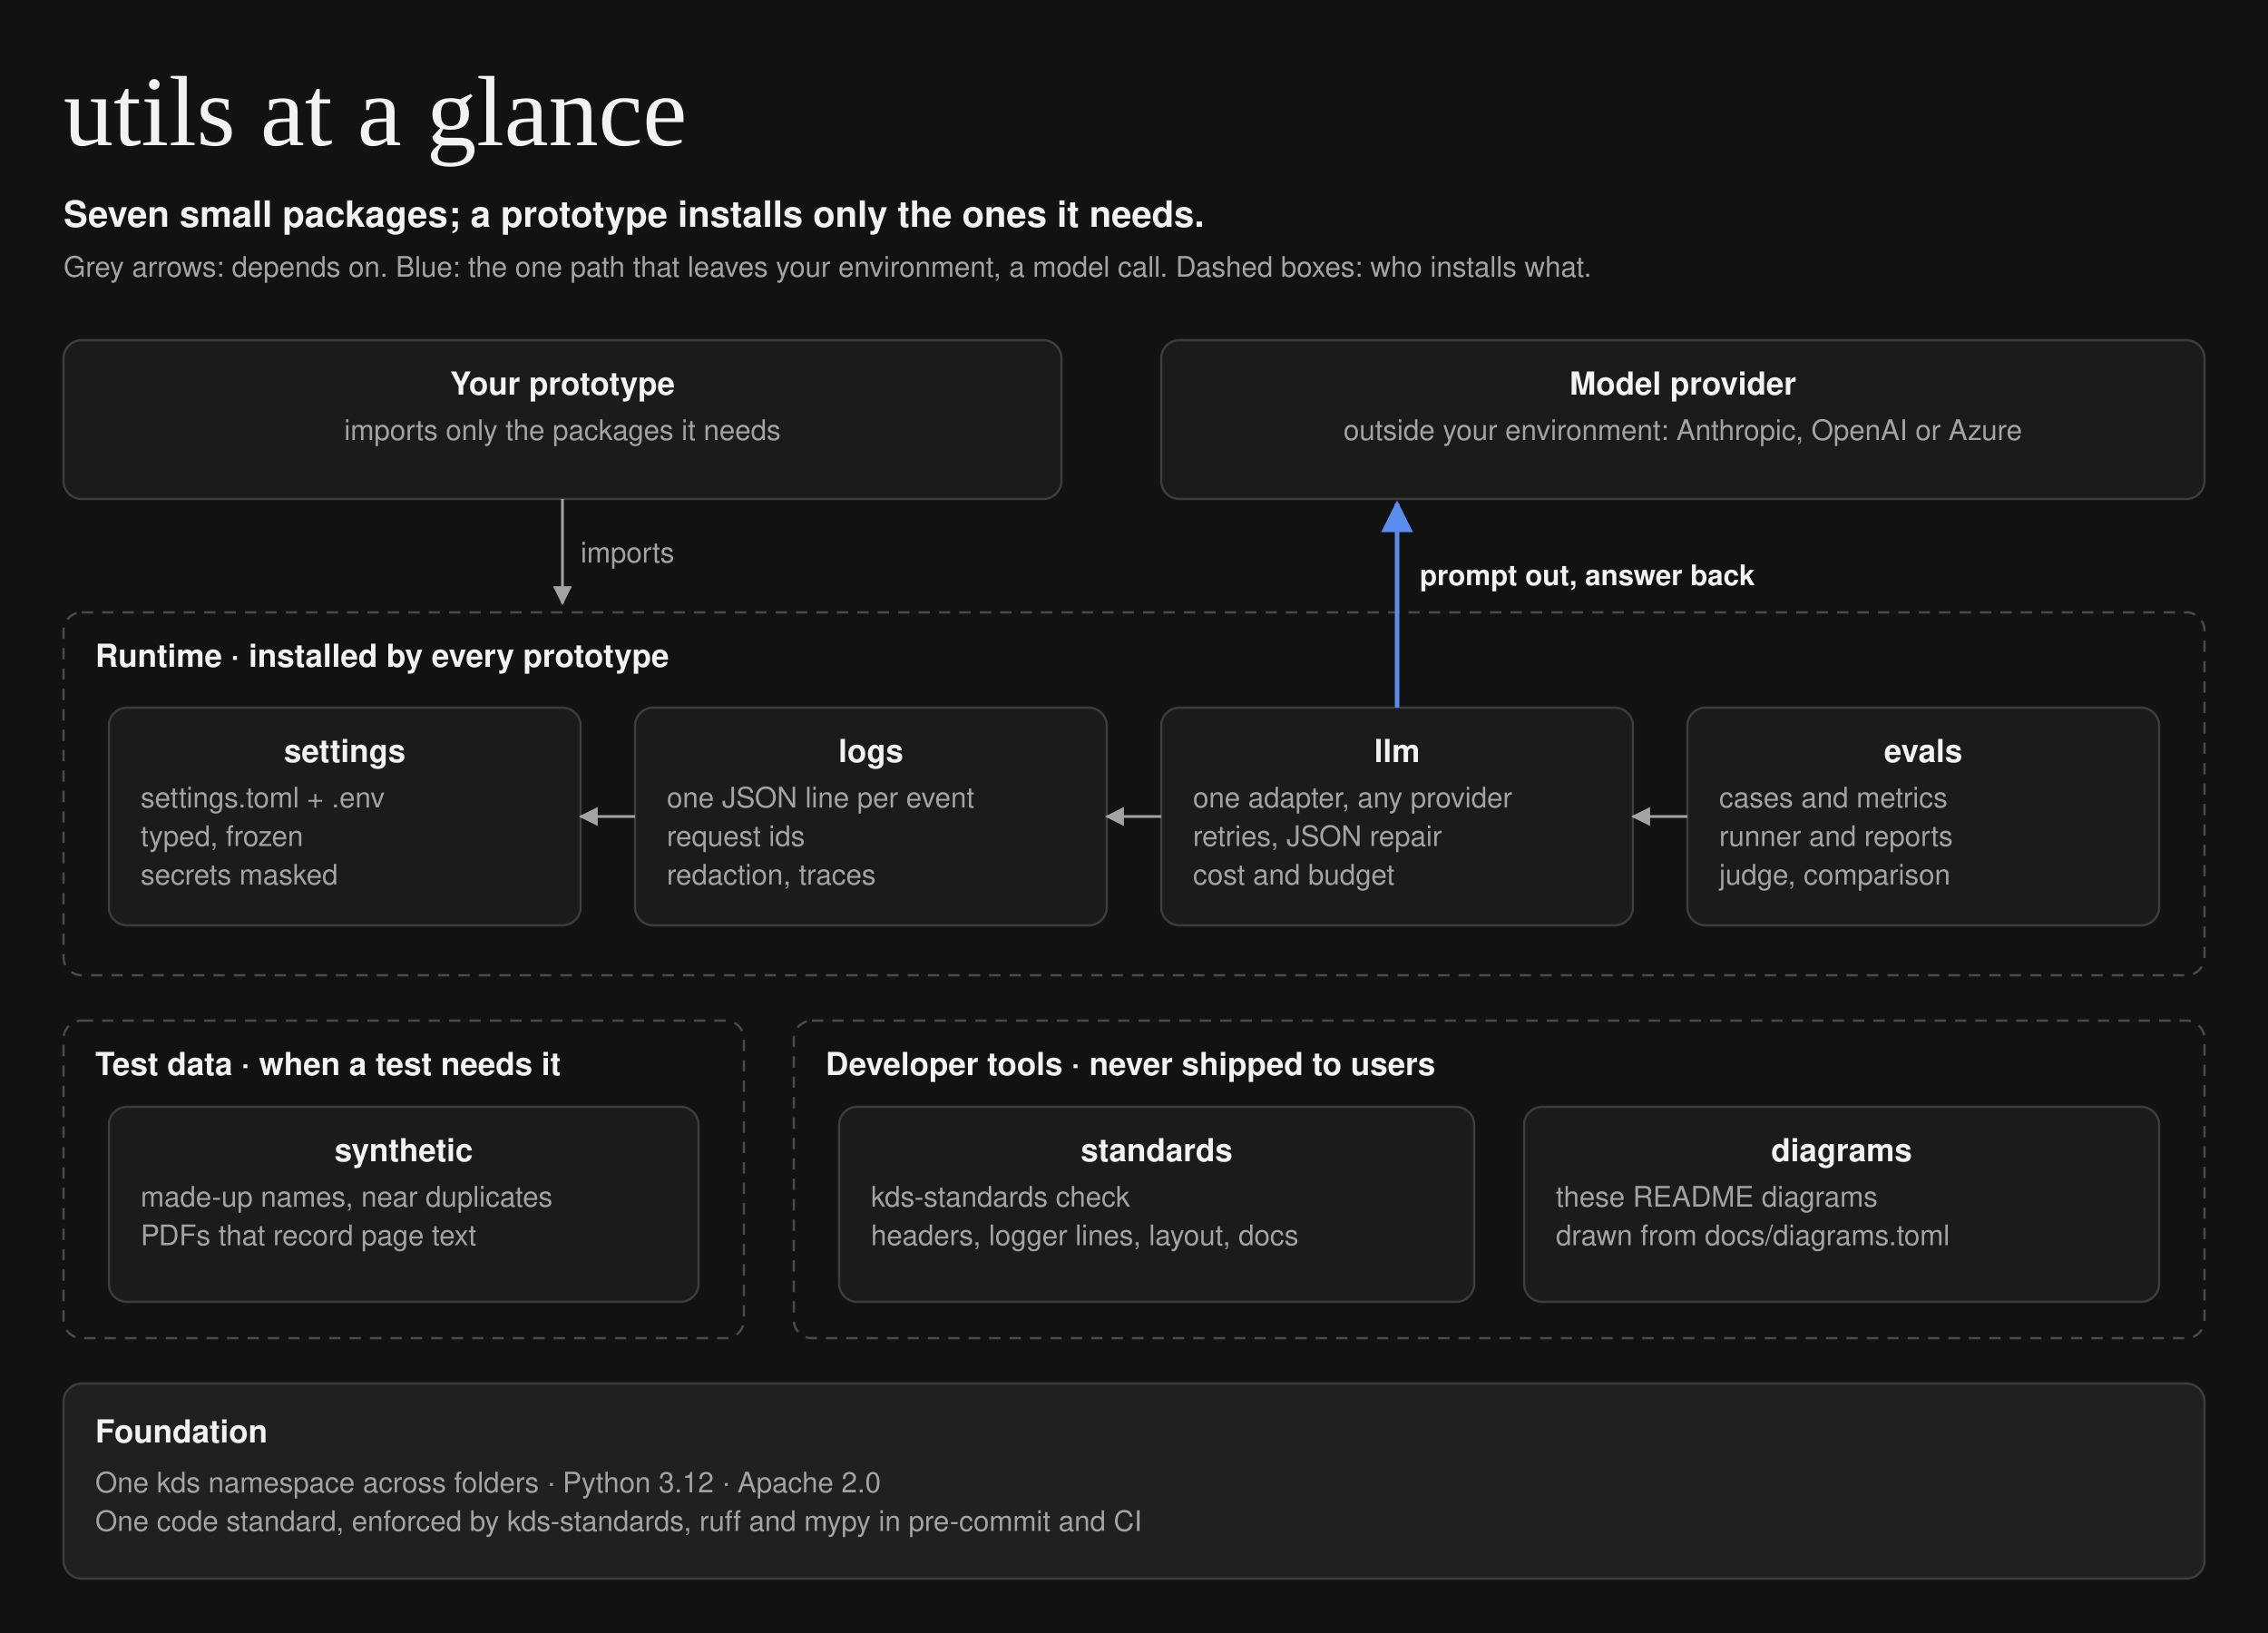
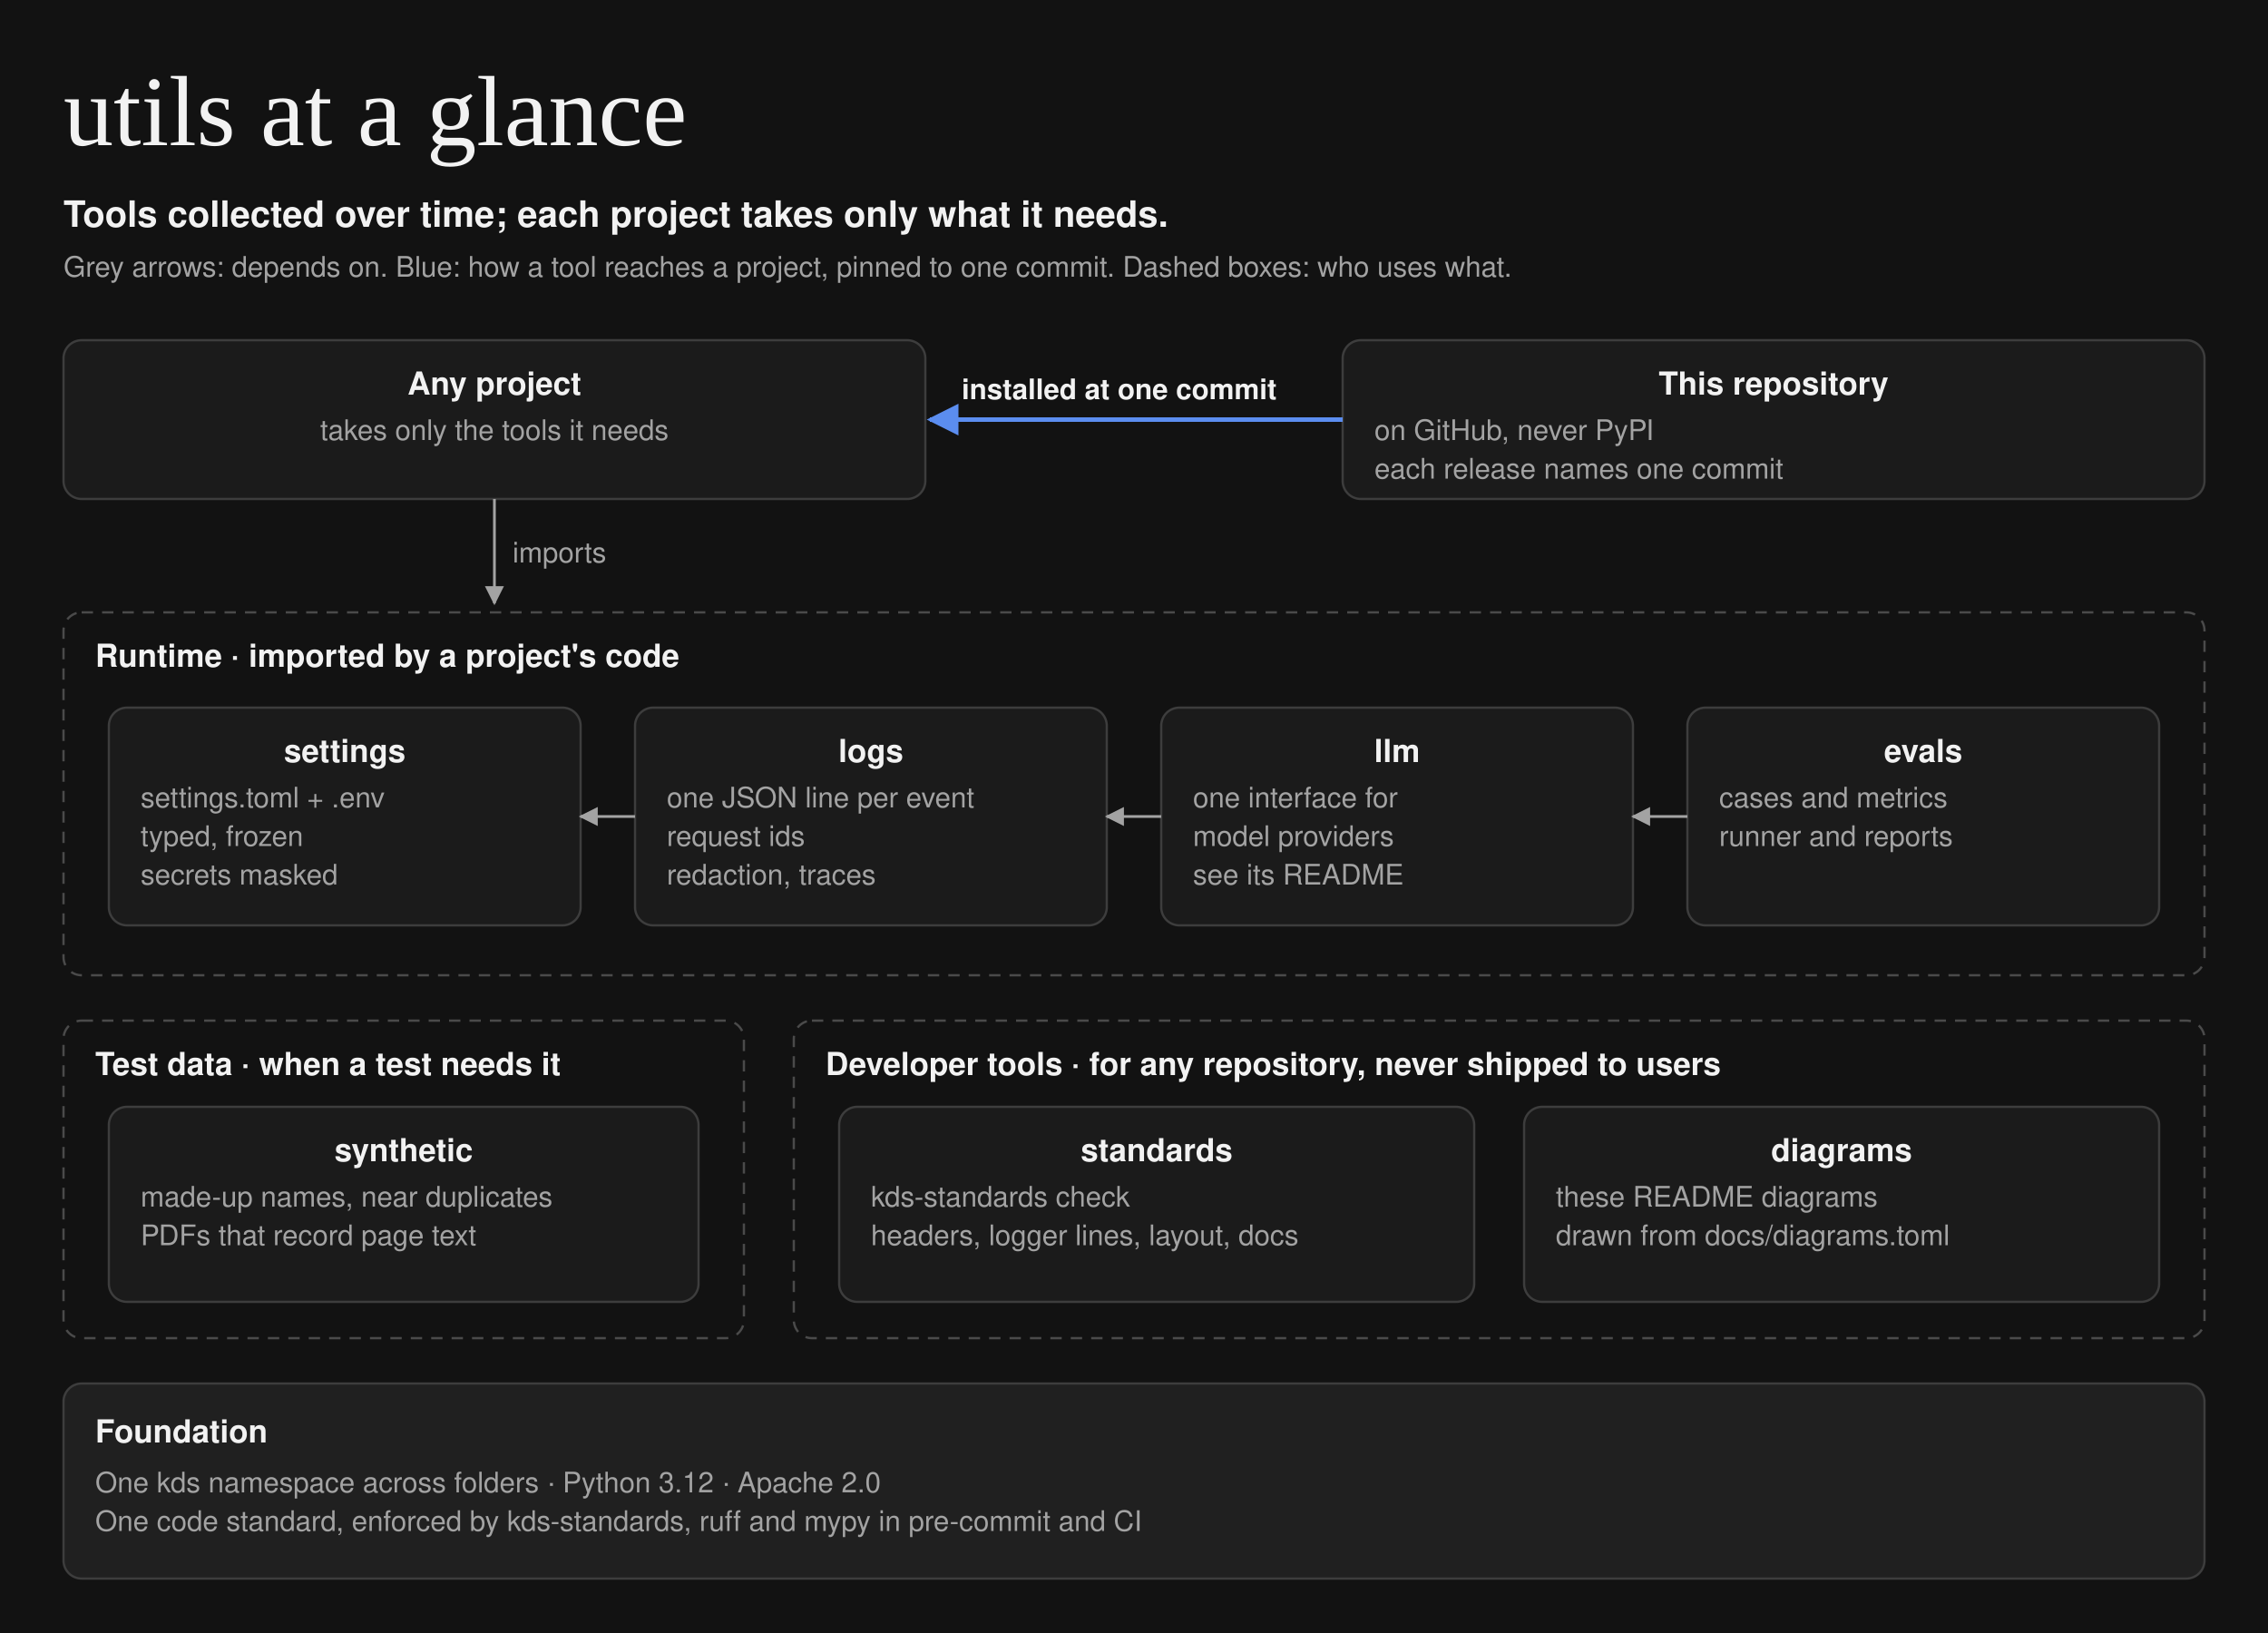
<svg xmlns="http://www.w3.org/2000/svg" width="1000" height="720" viewBox="0 0 1000 720" role="img" aria-labelledby="title desc">
  <defs>
    <marker id="plain" viewBox="0 0 10 10" refX="9" refY="5" markerWidth="7" markerHeight="7" orient="auto">
      <path d="M0 0L10 5L0 10z" fill="#a3a3a3" />
    </marker>
    <marker id="accent" viewBox="0 0 10 10" refX="9" refY="5" markerWidth="7" markerHeight="7" orient="auto">
      <path d="M0 0L10 5L0 10z" fill="#5b8def" />
    </marker>
  </defs>
  <rect width="100%" height="100%" fill="#121212" />
  <text x="28" y="64" font-family="Georgia, 'Times New Roman', serif" fill="#f2f2f2" font-size="44">utils at a glance</text>
-   <text x="28" y="100" font-family="-apple-system, 'Segoe UI', Helvetica, Arial, sans-serif" fill="#f2f2f2" font-size="16" font-weight="700">Seven small packages; a prototype installs only the ones it needs.</text>
-   <text x="28" y="122" font-family="-apple-system, 'Segoe UI', Helvetica, Arial, sans-serif" fill="#a3a3a3" font-size="12.5">Grey arrows: depends on. Blue: the one path that leaves your environment, a model call. Dashed boxes: who installs what.</text>
+   <text x="28" y="100" font-family="-apple-system, 'Segoe UI', Helvetica, Arial, sans-serif" fill="#f2f2f2" font-size="16" font-weight="700">Tools collected over time; each project takes only what it needs.</text>
+   <text x="28" y="122" font-family="-apple-system, 'Segoe UI', Helvetica, Arial, sans-serif" fill="#a3a3a3" font-size="12.5">Grey arrows: depends on. Blue: how a tool reaches a project, pinned to one commit. Dashed boxes: who uses what.</text>
  <rect x="28" y="270" width="944" height="160" rx="8" fill="none" stroke="#4a4a4a" stroke-width="1" stroke-dasharray="5 4" />
-   <text x="42" y="294" font-family="-apple-system, 'Segoe UI', Helvetica, Arial, sans-serif" fill="#f2f2f2" font-size="14" font-weight="700">Runtime · installed by every prototype</text>
+   <text x="42" y="294" font-family="-apple-system, 'Segoe UI', Helvetica, Arial, sans-serif" fill="#f2f2f2" font-size="14" font-weight="700">Runtime · imported by a project's code</text>
  <rect x="28" y="450" width="300" height="140" rx="8" fill="none" stroke="#4a4a4a" stroke-width="1" stroke-dasharray="5 4" />
  <text x="42" y="474" font-family="-apple-system, 'Segoe UI', Helvetica, Arial, sans-serif" fill="#f2f2f2" font-size="14" font-weight="700">Test data · when a test needs it</text>
  <rect x="350" y="450" width="622" height="140" rx="8" fill="none" stroke="#4a4a4a" stroke-width="1" stroke-dasharray="5 4" />
-   <text x="364" y="474" font-family="-apple-system, 'Segoe UI', Helvetica, Arial, sans-serif" fill="#f2f2f2" font-size="14" font-weight="700">Developer tools · never shipped to users</text>
-   <rect x="28" y="150" width="440" height="70" rx="8" fill="#1b1b1b" stroke="#3d3d3d" stroke-width="1" />
-   <text x="248" y="174" text-anchor="middle" font-family="-apple-system, 'Segoe UI', Helvetica, Arial, sans-serif" fill="#f2f2f2" font-size="14" font-weight="700">Your prototype</text>
-   <text x="248" y="194" text-anchor="middle" font-family="-apple-system, 'Segoe UI', Helvetica, Arial, sans-serif" fill="#a3a3a3" font-size="12.5">imports only the packages it needs</text>
-   <rect x="512" y="150" width="460" height="70" rx="8" fill="#1b1b1b" stroke="#3d3d3d" stroke-width="1" />
-   <text x="742" y="174" text-anchor="middle" font-family="-apple-system, 'Segoe UI', Helvetica, Arial, sans-serif" fill="#f2f2f2" font-size="14" font-weight="700">Model provider</text>
-   <text x="742" y="194" text-anchor="middle" font-family="-apple-system, 'Segoe UI', Helvetica, Arial, sans-serif" fill="#a3a3a3" font-size="12.5">outside your environment: Anthropic, OpenAI or Azure</text>
+   <text x="364" y="474" font-family="-apple-system, 'Segoe UI', Helvetica, Arial, sans-serif" fill="#f2f2f2" font-size="14" font-weight="700">Developer tools · for any repository, never shipped to users</text>
+   <rect x="28" y="150" width="380" height="70" rx="8" fill="#1b1b1b" stroke="#3d3d3d" stroke-width="1" />
+   <text x="218" y="174" text-anchor="middle" font-family="-apple-system, 'Segoe UI', Helvetica, Arial, sans-serif" fill="#f2f2f2" font-size="14" font-weight="700">Any project</text>
+   <text x="218" y="194" text-anchor="middle" font-family="-apple-system, 'Segoe UI', Helvetica, Arial, sans-serif" fill="#a3a3a3" font-size="12.5">takes only the tools it needs</text>
+   <rect x="592" y="150" width="380" height="70" rx="8" fill="#1b1b1b" stroke="#3d3d3d" stroke-width="1" />
+   <text x="782" y="174" text-anchor="middle" font-family="-apple-system, 'Segoe UI', Helvetica, Arial, sans-serif" fill="#f2f2f2" font-size="14" font-weight="700">This repository</text>
+   <text x="606" y="194" font-family="-apple-system, 'Segoe UI', Helvetica, Arial, sans-serif" fill="#a3a3a3" font-size="12.5">on GitHub, never PyPI</text>
+   <text x="606" y="211" font-family="-apple-system, 'Segoe UI', Helvetica, Arial, sans-serif" fill="#a3a3a3" font-size="12.5">each release names one commit</text>
  <rect x="48" y="312" width="208" height="96" rx="8" fill="#1b1b1b" stroke="#3d3d3d" stroke-width="1" />
  <text x="152" y="336" text-anchor="middle" font-family="-apple-system, 'Segoe UI', Helvetica, Arial, sans-serif" fill="#f2f2f2" font-size="14" font-weight="700">settings</text>
  <text x="62" y="356" font-family="-apple-system, 'Segoe UI', Helvetica, Arial, sans-serif" fill="#a3a3a3" font-size="12.5">settings.toml + .env</text>
  <text x="62" y="373" font-family="-apple-system, 'Segoe UI', Helvetica, Arial, sans-serif" fill="#a3a3a3" font-size="12.5">typed, frozen</text>
  <text x="62" y="390" font-family="-apple-system, 'Segoe UI', Helvetica, Arial, sans-serif" fill="#a3a3a3" font-size="12.5">secrets masked</text>
  <rect x="280" y="312" width="208" height="96" rx="8" fill="#1b1b1b" stroke="#3d3d3d" stroke-width="1" />
  <text x="384" y="336" text-anchor="middle" font-family="-apple-system, 'Segoe UI', Helvetica, Arial, sans-serif" fill="#f2f2f2" font-size="14" font-weight="700">logs</text>
  <text x="294" y="356" font-family="-apple-system, 'Segoe UI', Helvetica, Arial, sans-serif" fill="#a3a3a3" font-size="12.5">one JSON line per event</text>
  <text x="294" y="373" font-family="-apple-system, 'Segoe UI', Helvetica, Arial, sans-serif" fill="#a3a3a3" font-size="12.5">request ids</text>
  <text x="294" y="390" font-family="-apple-system, 'Segoe UI', Helvetica, Arial, sans-serif" fill="#a3a3a3" font-size="12.5">redaction, traces</text>
  <rect x="512" y="312" width="208" height="96" rx="8" fill="#1b1b1b" stroke="#3d3d3d" stroke-width="1" />
  <text x="616" y="336" text-anchor="middle" font-family="-apple-system, 'Segoe UI', Helvetica, Arial, sans-serif" fill="#f2f2f2" font-size="14" font-weight="700">llm</text>
-   <text x="526" y="356" font-family="-apple-system, 'Segoe UI', Helvetica, Arial, sans-serif" fill="#a3a3a3" font-size="12.5">one adapter, any provider</text>
-   <text x="526" y="373" font-family="-apple-system, 'Segoe UI', Helvetica, Arial, sans-serif" fill="#a3a3a3" font-size="12.5">retries, JSON repair</text>
-   <text x="526" y="390" font-family="-apple-system, 'Segoe UI', Helvetica, Arial, sans-serif" fill="#a3a3a3" font-size="12.5">cost and budget</text>
+   <text x="526" y="356" font-family="-apple-system, 'Segoe UI', Helvetica, Arial, sans-serif" fill="#a3a3a3" font-size="12.5">one interface for</text>
+   <text x="526" y="373" font-family="-apple-system, 'Segoe UI', Helvetica, Arial, sans-serif" fill="#a3a3a3" font-size="12.5">model providers</text>
+   <text x="526" y="390" font-family="-apple-system, 'Segoe UI', Helvetica, Arial, sans-serif" fill="#a3a3a3" font-size="12.5">see its README</text>
  <rect x="744" y="312" width="208" height="96" rx="8" fill="#1b1b1b" stroke="#3d3d3d" stroke-width="1" />
  <text x="848" y="336" text-anchor="middle" font-family="-apple-system, 'Segoe UI', Helvetica, Arial, sans-serif" fill="#f2f2f2" font-size="14" font-weight="700">evals</text>
  <text x="758" y="356" font-family="-apple-system, 'Segoe UI', Helvetica, Arial, sans-serif" fill="#a3a3a3" font-size="12.5">cases and metrics</text>
  <text x="758" y="373" font-family="-apple-system, 'Segoe UI', Helvetica, Arial, sans-serif" fill="#a3a3a3" font-size="12.5">runner and reports</text>
-   <text x="758" y="390" font-family="-apple-system, 'Segoe UI', Helvetica, Arial, sans-serif" fill="#a3a3a3" font-size="12.5">judge, comparison</text>
  <rect x="48" y="488" width="260" height="86" rx="8" fill="#1b1b1b" stroke="#3d3d3d" stroke-width="1" />
  <text x="178" y="512" text-anchor="middle" font-family="-apple-system, 'Segoe UI', Helvetica, Arial, sans-serif" fill="#f2f2f2" font-size="14" font-weight="700">synthetic</text>
  <text x="62" y="532" font-family="-apple-system, 'Segoe UI', Helvetica, Arial, sans-serif" fill="#a3a3a3" font-size="12.5">made-up names, near duplicates</text>
  <text x="62" y="549" font-family="-apple-system, 'Segoe UI', Helvetica, Arial, sans-serif" fill="#a3a3a3" font-size="12.5">PDFs that record page text</text>
  <rect x="370" y="488" width="280" height="86" rx="8" fill="#1b1b1b" stroke="#3d3d3d" stroke-width="1" />
  <text x="510" y="512" text-anchor="middle" font-family="-apple-system, 'Segoe UI', Helvetica, Arial, sans-serif" fill="#f2f2f2" font-size="14" font-weight="700">standards</text>
  <text x="384" y="532" font-family="-apple-system, 'Segoe UI', Helvetica, Arial, sans-serif" fill="#a3a3a3" font-size="12.5">kds-standards check</text>
  <text x="384" y="549" font-family="-apple-system, 'Segoe UI', Helvetica, Arial, sans-serif" fill="#a3a3a3" font-size="12.5">headers, logger lines, layout, docs</text>
  <rect x="672" y="488" width="280" height="86" rx="8" fill="#1b1b1b" stroke="#3d3d3d" stroke-width="1" />
  <text x="812" y="512" text-anchor="middle" font-family="-apple-system, 'Segoe UI', Helvetica, Arial, sans-serif" fill="#f2f2f2" font-size="14" font-weight="700">diagrams</text>
  <text x="686" y="532" font-family="-apple-system, 'Segoe UI', Helvetica, Arial, sans-serif" fill="#a3a3a3" font-size="12.5">these README diagrams</text>
  <text x="686" y="549" font-family="-apple-system, 'Segoe UI', Helvetica, Arial, sans-serif" fill="#a3a3a3" font-size="12.5">drawn from docs/diagrams.toml</text>
+   <path d="M592 185 L410 185" fill="none" stroke="#5b8def" stroke-width="2" marker-end="url(#accent)" />
+   <text x="424" y="176" font-family="-apple-system, 'Segoe UI', Helvetica, Arial, sans-serif" fill="#f2f2f2" font-size="12.5" font-weight="700">installed at one commit</text>
  <path d="M280 360 L256 360" fill="none" stroke="#a3a3a3" stroke-width="1.2" marker-end="url(#plain)" />
  <path d="M512 360 L488 360" fill="none" stroke="#a3a3a3" stroke-width="1.2" marker-end="url(#plain)" />
  <path d="M744 360 L720 360" fill="none" stroke="#a3a3a3" stroke-width="1.2" marker-end="url(#plain)" />
-   <path d="M248 220 L248 266" fill="none" stroke="#a3a3a3" stroke-width="1.2" marker-end="url(#plain)" />
-   <text x="256" y="248" font-family="-apple-system, 'Segoe UI', Helvetica, Arial, sans-serif" fill="#a3a3a3" font-size="12.5" font-weight="400">imports</text>
-   <path d="M616 312 L616 222" fill="none" stroke="#5b8def" stroke-width="2" marker-end="url(#accent)" />
-   <text x="626" y="258" font-family="-apple-system, 'Segoe UI', Helvetica, Arial, sans-serif" fill="#f2f2f2" font-size="12.5" font-weight="700">prompt out, answer back</text>
+   <path d="M218 220 L218 266" fill="none" stroke="#a3a3a3" stroke-width="1.2" marker-end="url(#plain)" />
+   <text x="226" y="248" font-family="-apple-system, 'Segoe UI', Helvetica, Arial, sans-serif" fill="#a3a3a3" font-size="12.5" font-weight="400">imports</text>
  <rect x="28" y="610" width="944" height="86" rx="8" fill="#202020" stroke="#3d3d3d" stroke-width="1" />
  <text x="42" y="636" font-family="-apple-system, 'Segoe UI', Helvetica, Arial, sans-serif" fill="#f2f2f2" font-size="14" font-weight="700">Foundation</text>
  <text x="42" y="658" font-family="-apple-system, 'Segoe UI', Helvetica, Arial, sans-serif" fill="#a3a3a3" font-size="12.5">One kds namespace across folders · Python 3.12 · Apache 2.0</text>
  <text x="42" y="675" font-family="-apple-system, 'Segoe UI', Helvetica, Arial, sans-serif" fill="#a3a3a3" font-size="12.5">One code standard, enforced by kds-standards, ruff and mypy in pre-commit and CI</text>
</svg>
